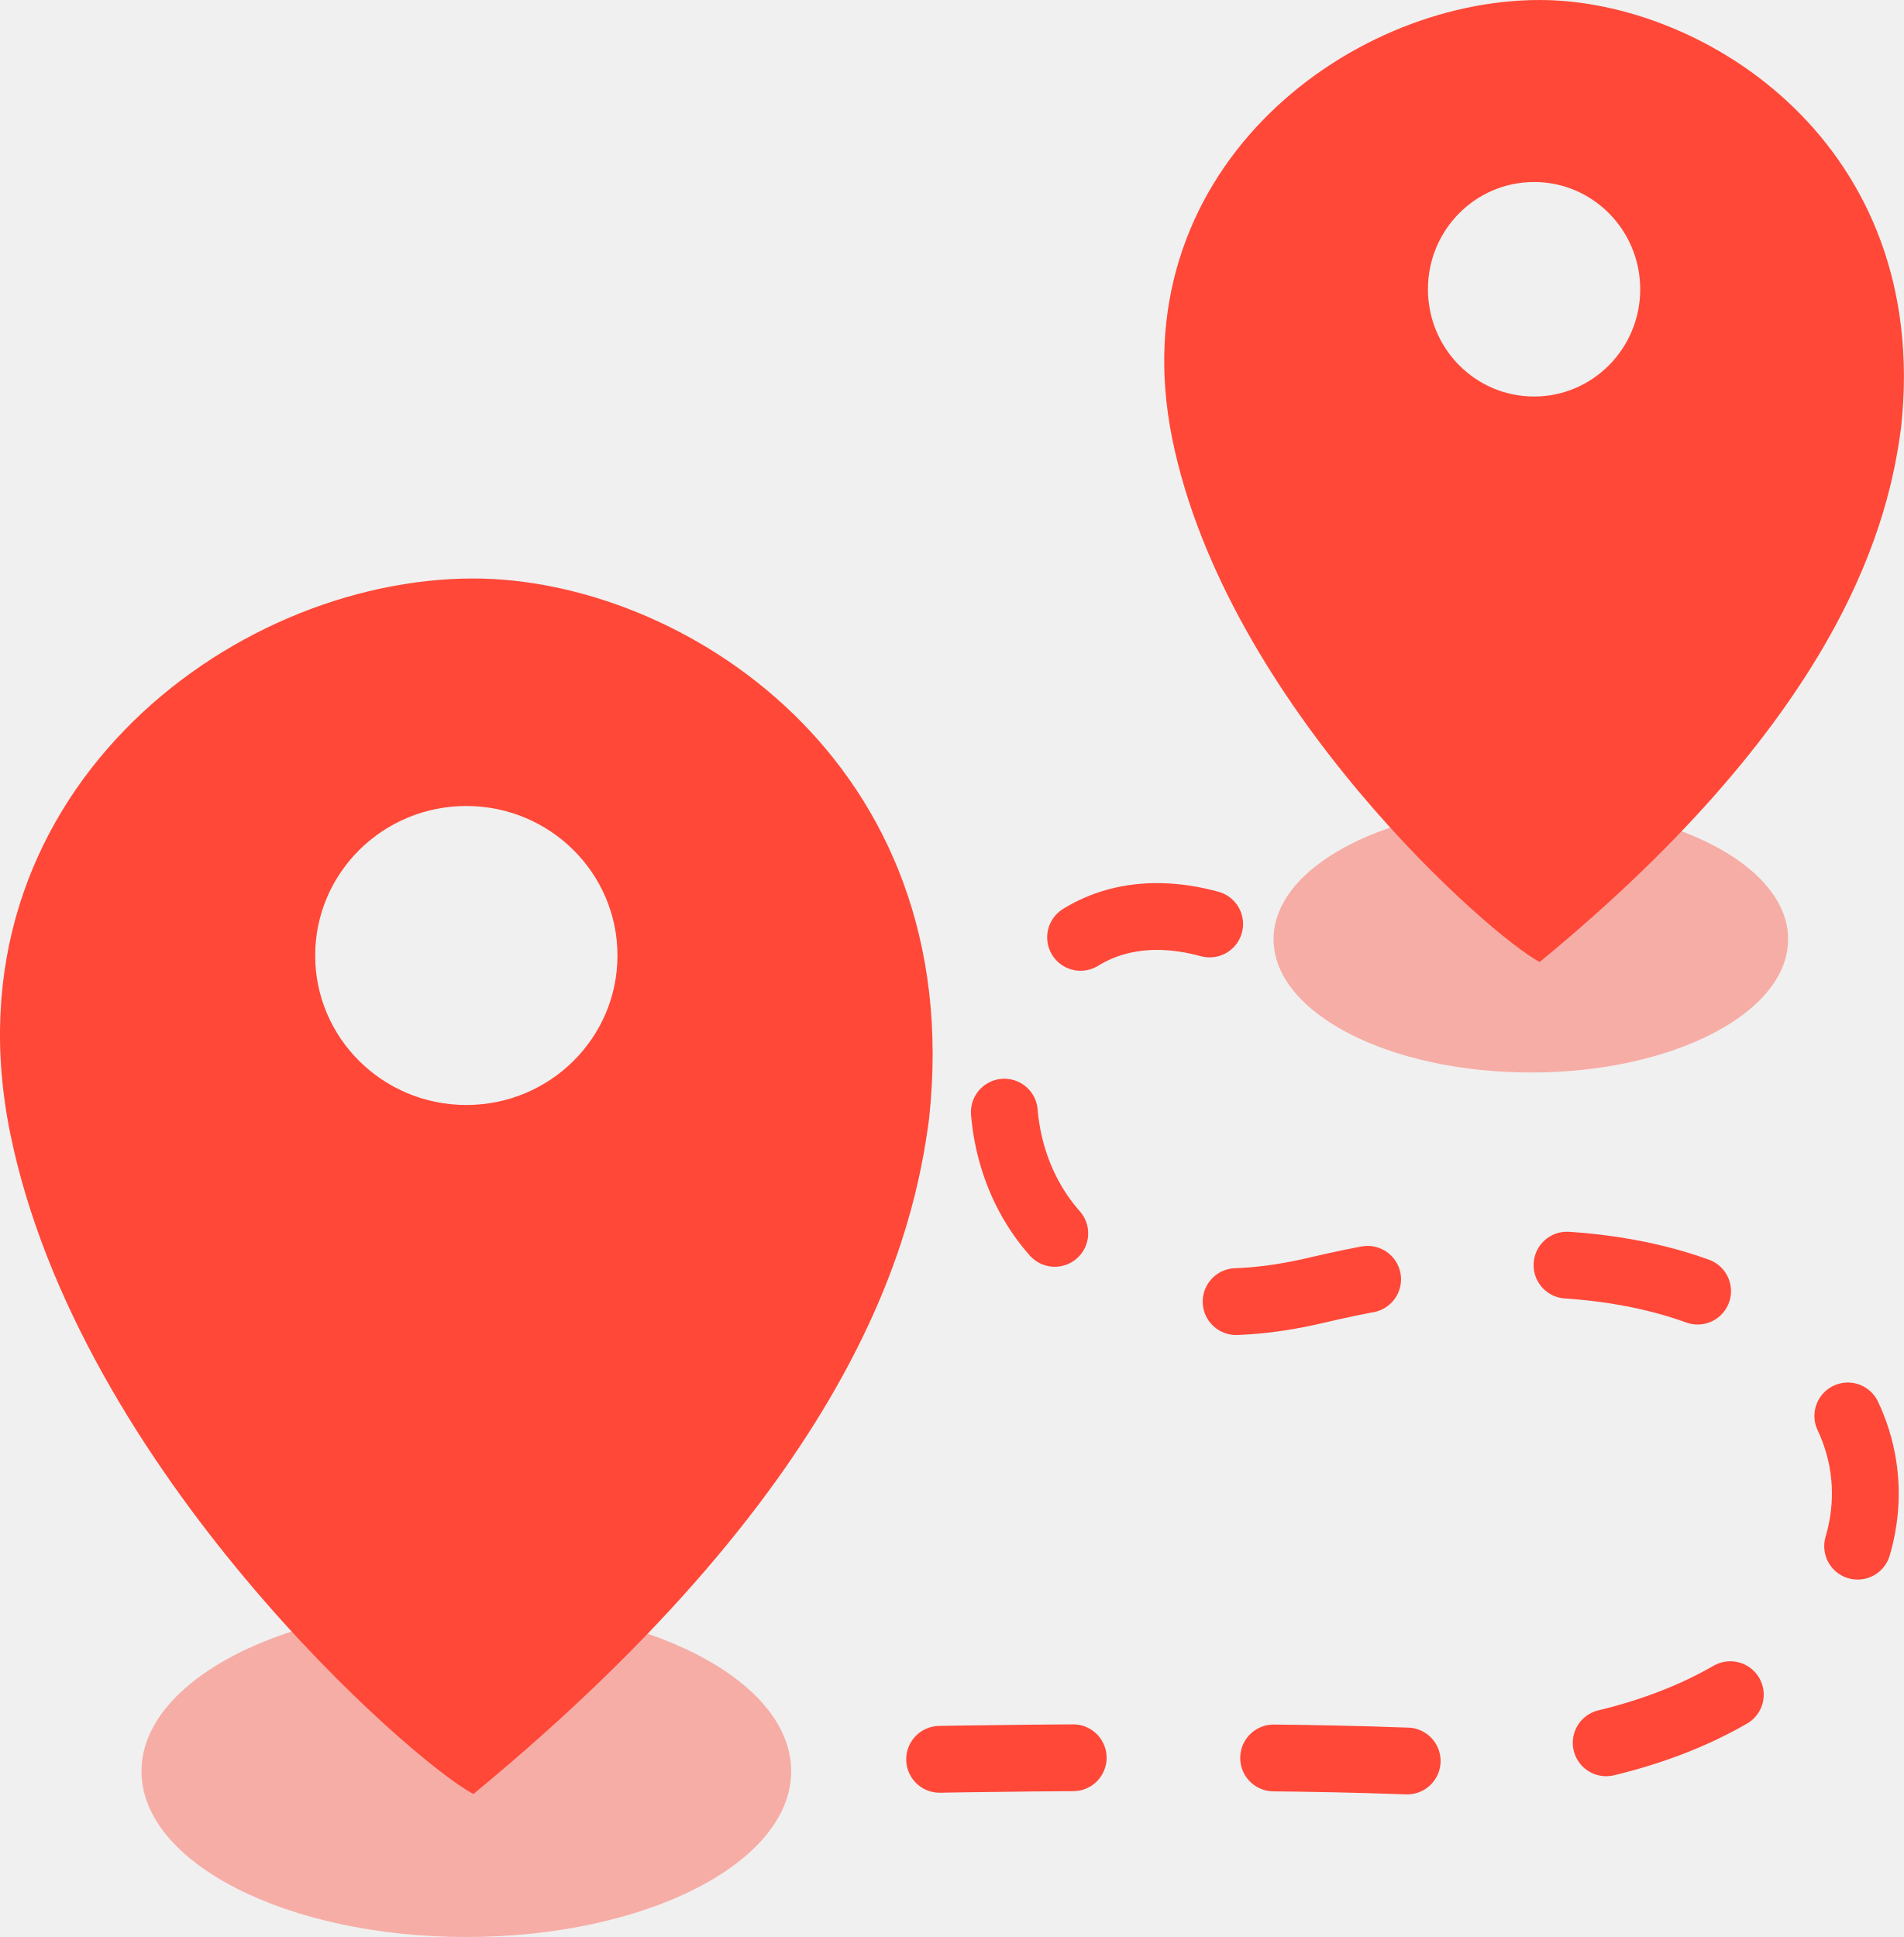
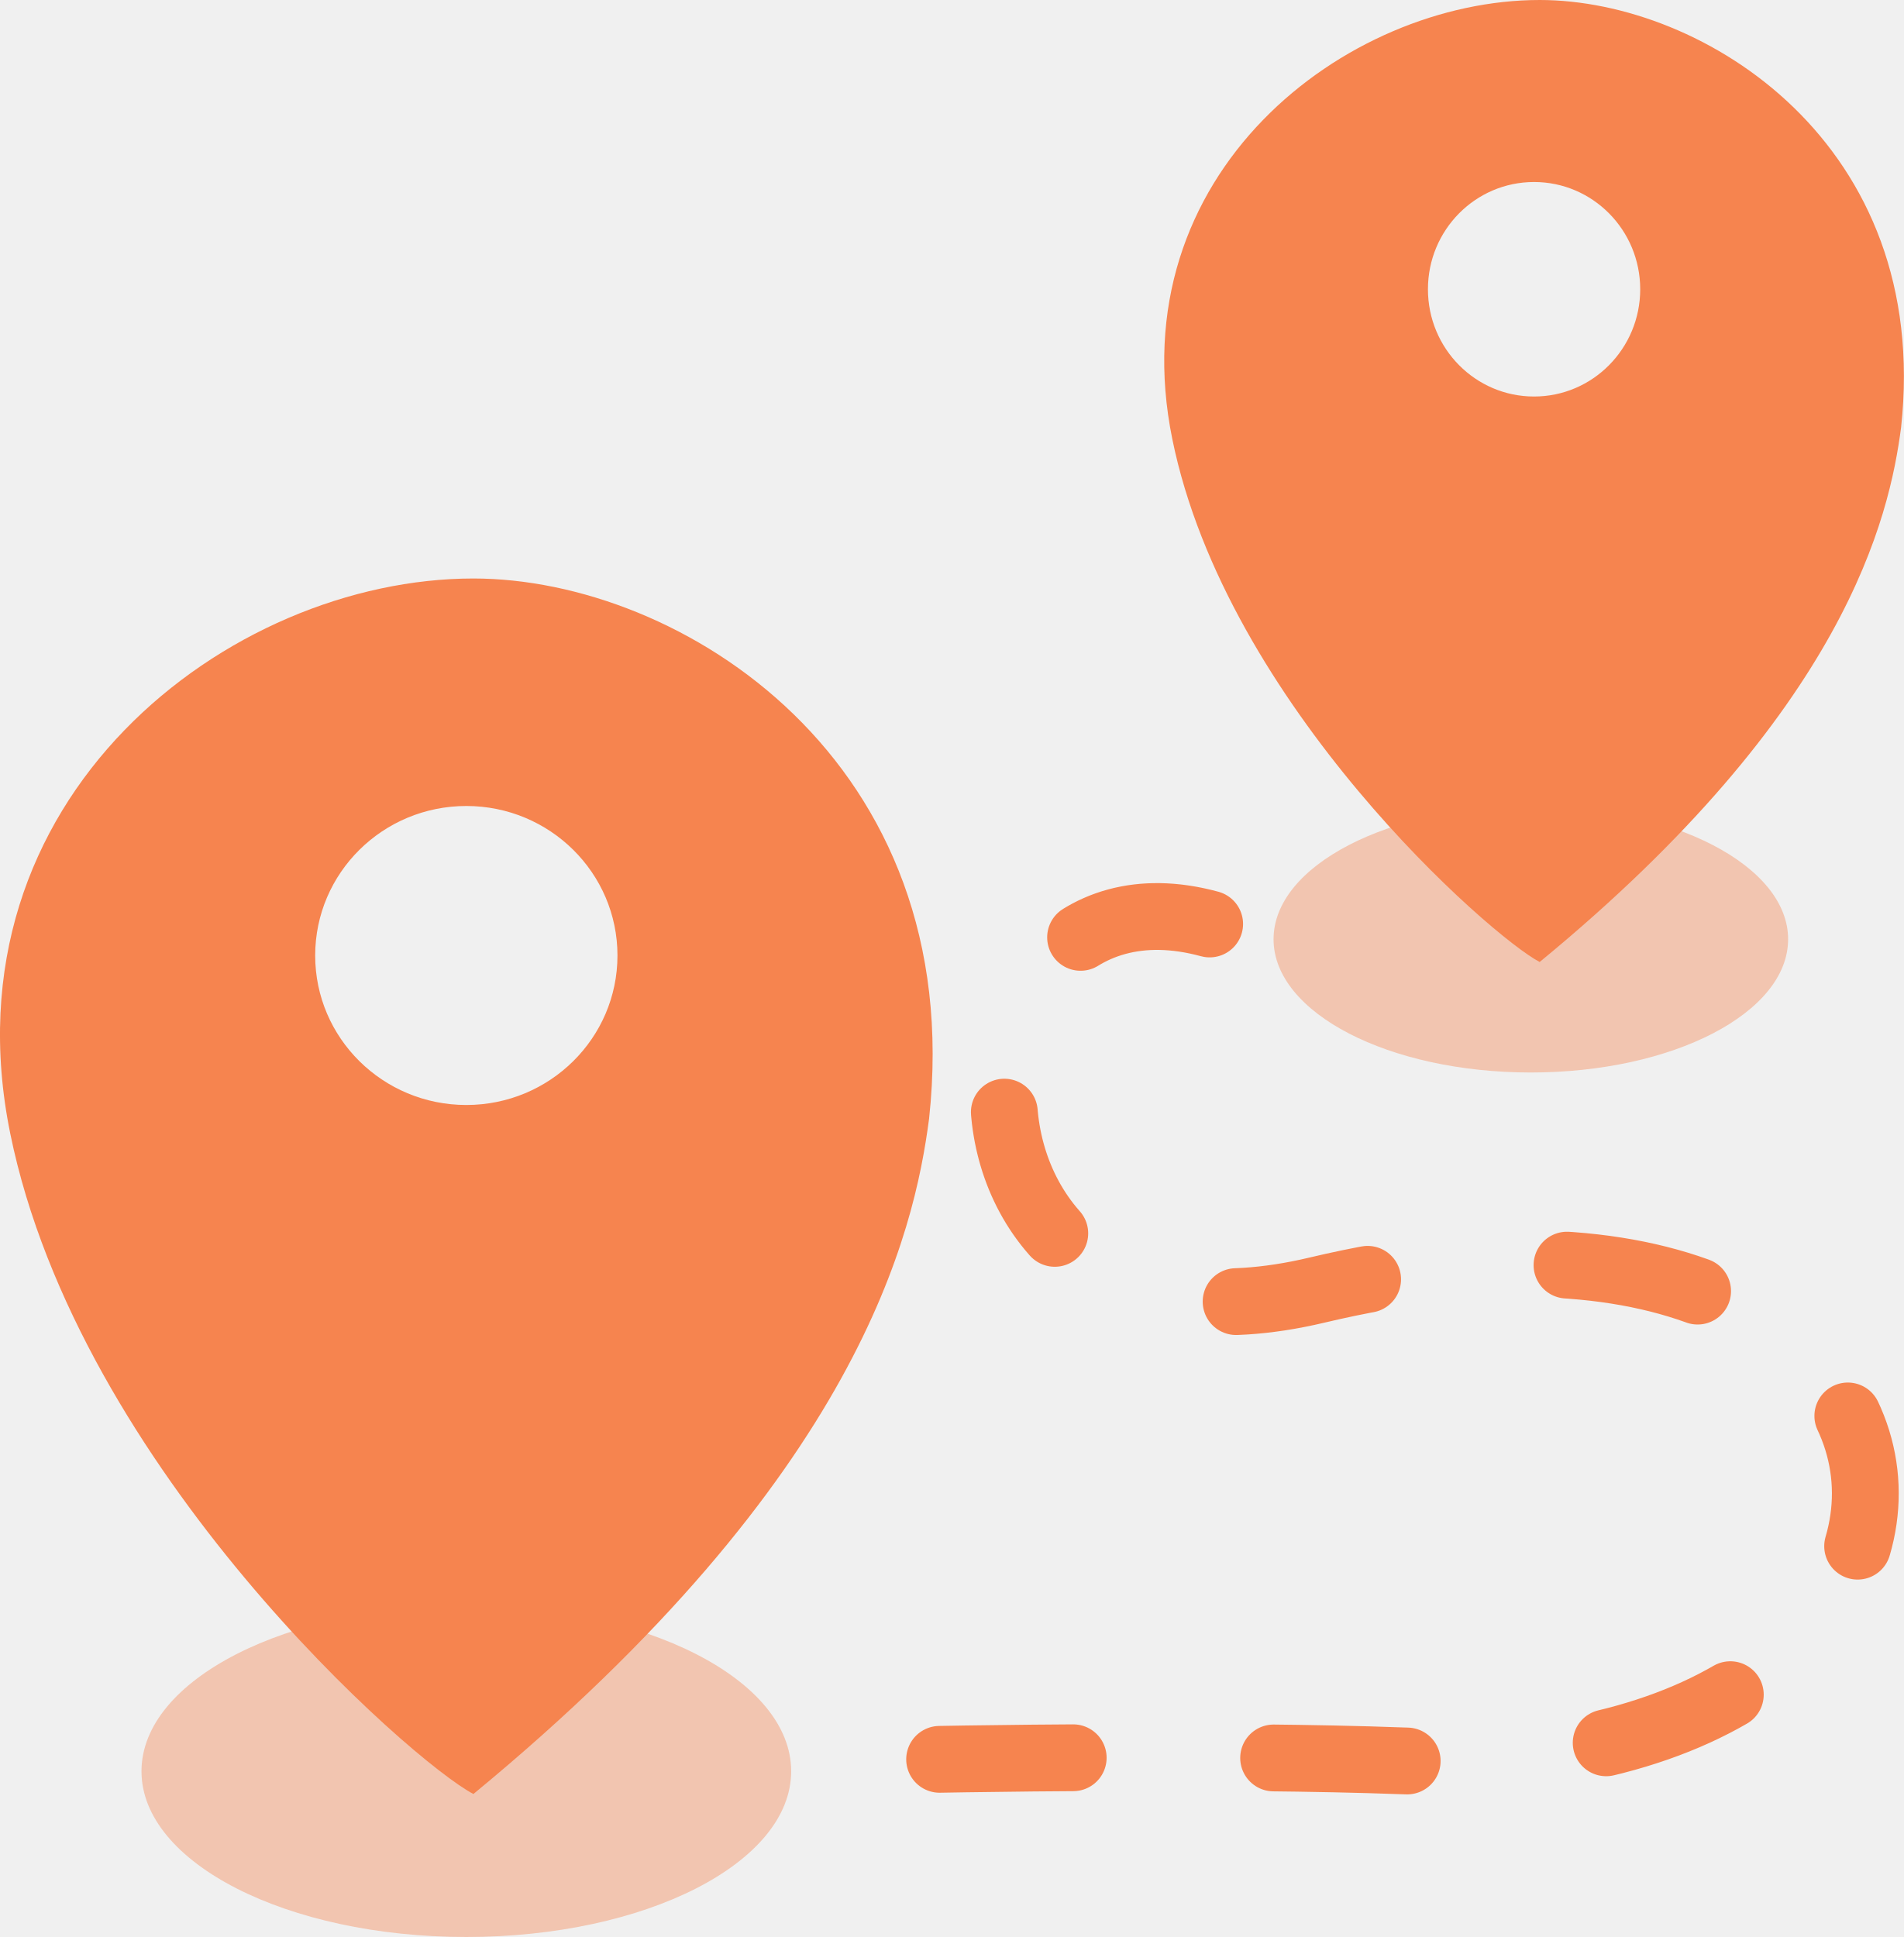
<svg xmlns="http://www.w3.org/2000/svg" width="57" height="58" viewBox="0 0 57 58" fill="none">
  <g clip-path="url(#clip0_6:12339)">
-     <path opacity="0.4" d="M13.961 58C19.332 58 23.686 55.778 23.686 53.037C23.686 50.296 19.332 48.074 13.961 48.074C8.59 48.074 4.236 50.296 4.236 53.037C4.236 55.778 8.59 58 13.961 58Z" fill="#FF4838" />
-     <path opacity="0.4" d="M45.831 32.114C50.085 32.114 53.533 30.328 53.533 28.124C53.533 25.921 50.085 24.134 45.831 24.134C41.577 24.134 38.128 25.921 38.128 28.124C38.128 30.328 41.577 32.114 45.831 32.114Z" fill="#FF4838" />
-     <path d="M36.215 27.667C27.797 25.373 27.188 41.539 39.427 38.63C60.168 33.701 61.523 53.453 41.974 52.725C36.838 52.534 28.905 52.651 25.804 52.725" stroke="#FF4838" stroke-width="2" stroke-linecap="round" stroke-dasharray="4 6" />
-     <path fill-rule="evenodd" clip-rule="evenodd" d="M14.173 53.718C12.342 52.763 2.36 44.001 0.308 33.947C-1.744 23.894 6.852 17.322 14.173 17.322C20.384 17.322 28.98 22.77 27.815 33.498C27.372 36.868 25.763 44.17 14.173 53.718ZM18.486 28.611C18.486 31.083 16.46 33.087 13.961 33.087C11.462 33.087 9.436 31.083 9.436 28.611C9.436 26.139 11.462 24.134 13.961 24.134C16.46 24.134 18.486 26.139 18.486 28.611Z" fill="#FF4838" />
-     <path fill-rule="evenodd" clip-rule="evenodd" d="M46.095 28.805C44.644 28.05 36.726 21.115 35.099 13.158C33.471 5.201 40.289 -5.78936e-06 46.095 0C51.021 4.91217e-06 57.839 4.312 56.915 12.802C56.563 15.47 55.288 21.248 46.095 28.805ZM49.105 8.661C49.105 10.435 47.682 11.873 45.927 11.873C44.172 11.873 42.75 10.435 42.75 8.661C42.75 6.888 44.172 5.45 45.927 5.45C47.682 5.45 49.105 6.888 49.105 8.661Z" fill="#FF4838" />
+     <path opacity="0.4" d="M13.961 58C19.332 58 23.686 55.778 23.686 53.037C23.686 50.296 19.332 48.074 13.961 48.074C8.59 48.074 4.236 50.296 4.236 53.037C4.236 55.778 8.59 58 13.961 58Z" fill="#f6844f" />
+     <path opacity="0.4" d="M45.831 32.114C50.085 32.114 53.533 30.328 53.533 28.124C53.533 25.921 50.085 24.134 45.831 24.134C41.577 24.134 38.128 25.921 38.128 28.124C38.128 30.328 41.577 32.114 45.831 32.114Z" fill="#f6844f" />
+     <path d="M36.215 27.667C27.797 25.373 27.188 41.539 39.427 38.63C60.168 33.701 61.523 53.453 41.974 52.725C36.838 52.534 28.905 52.651 25.804 52.725" stroke="#f6844f" stroke-width="2" stroke-linecap="round" stroke-dasharray="4 6" />
+     <path fill-rule="evenodd" clip-rule="evenodd" d="M14.173 53.718C12.342 52.763 2.36 44.001 0.308 33.947C-1.744 23.894 6.852 17.322 14.173 17.322C20.384 17.322 28.98 22.77 27.815 33.498C27.372 36.868 25.763 44.17 14.173 53.718ZM18.486 28.611C18.486 31.083 16.46 33.087 13.961 33.087C11.462 33.087 9.436 31.083 9.436 28.611C9.436 26.139 11.462 24.134 13.961 24.134C16.46 24.134 18.486 26.139 18.486 28.611Z" fill="#f6844f" />
+     <path fill-rule="evenodd" clip-rule="evenodd" d="M46.095 28.805C44.644 28.05 36.726 21.115 35.099 13.158C33.471 5.201 40.289 -5.78936e-06 46.095 0C51.021 4.91217e-06 57.839 4.312 56.915 12.802C56.563 15.47 55.288 21.248 46.095 28.805ZM49.105 8.661C49.105 10.435 47.682 11.873 45.927 11.873C44.172 11.873 42.75 10.435 42.75 8.661C42.75 6.888 44.172 5.45 45.927 5.45C47.682 5.45 49.105 6.888 49.105 8.661Z" fill="#f6844f" />
  </g>
  <defs>
    <clipPath id="clip0_6:12339">
      <rect width="57" height="58" fill="white" />
    </clipPath>
  </defs>
</svg>
